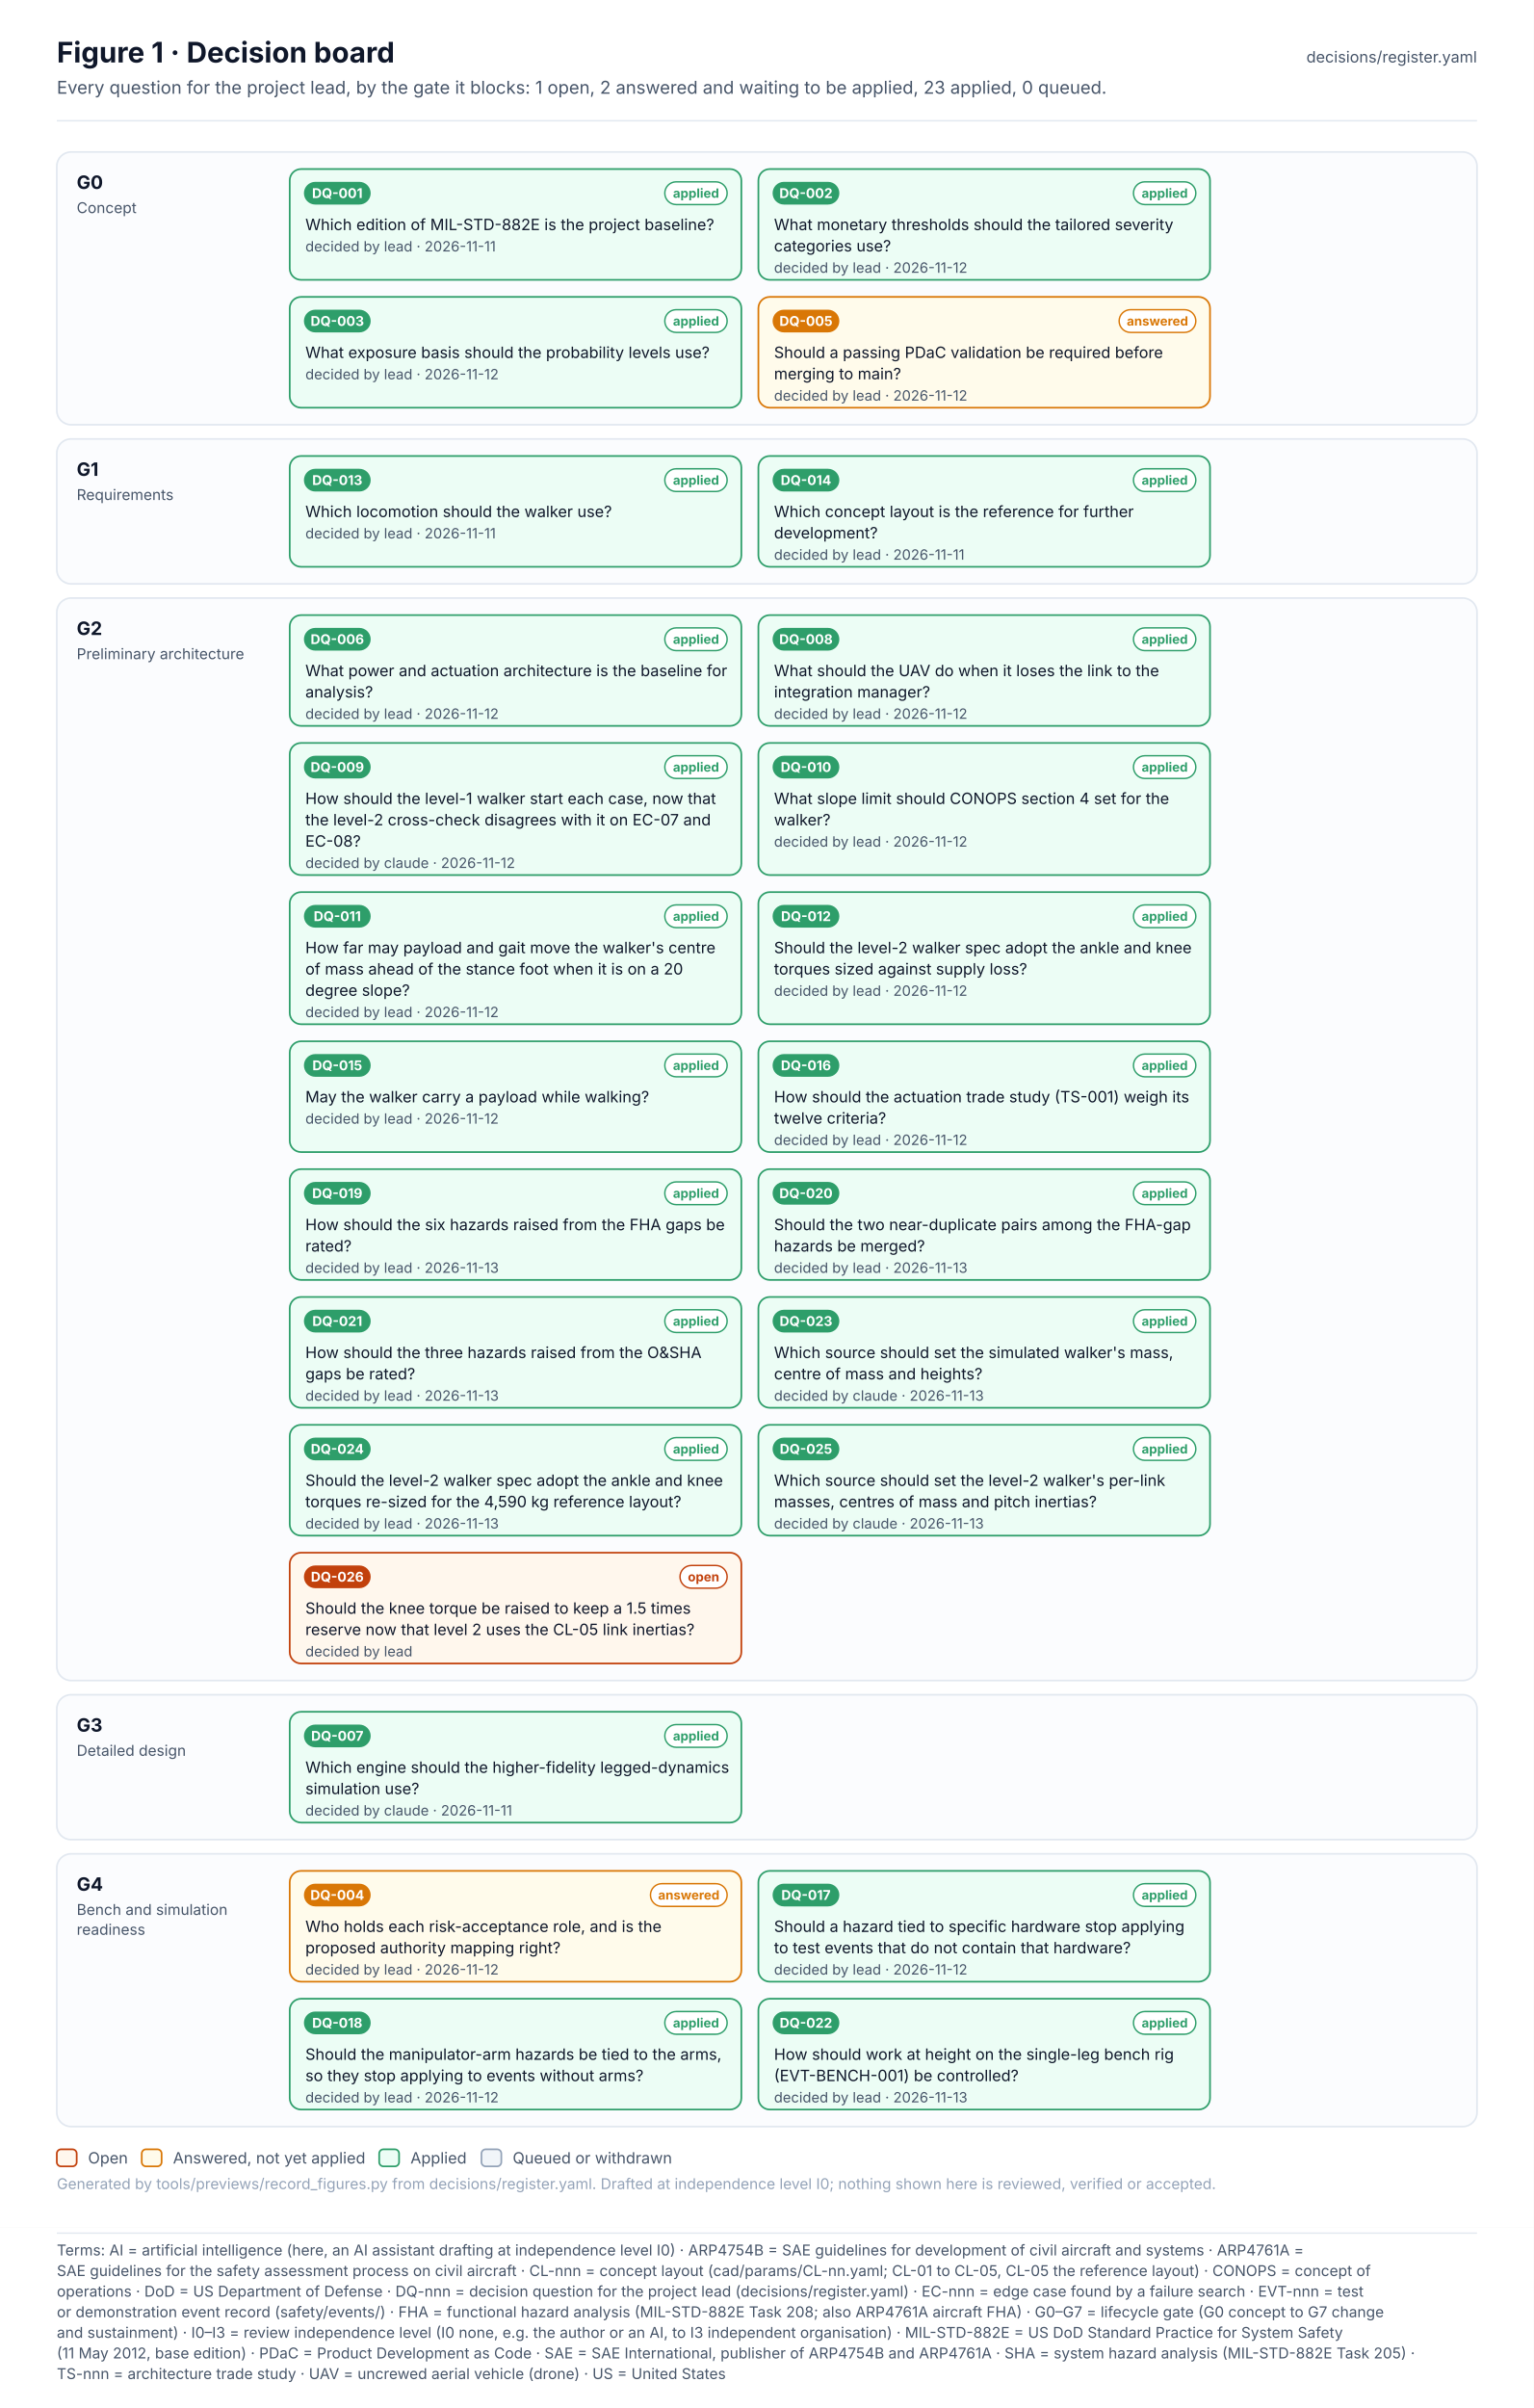
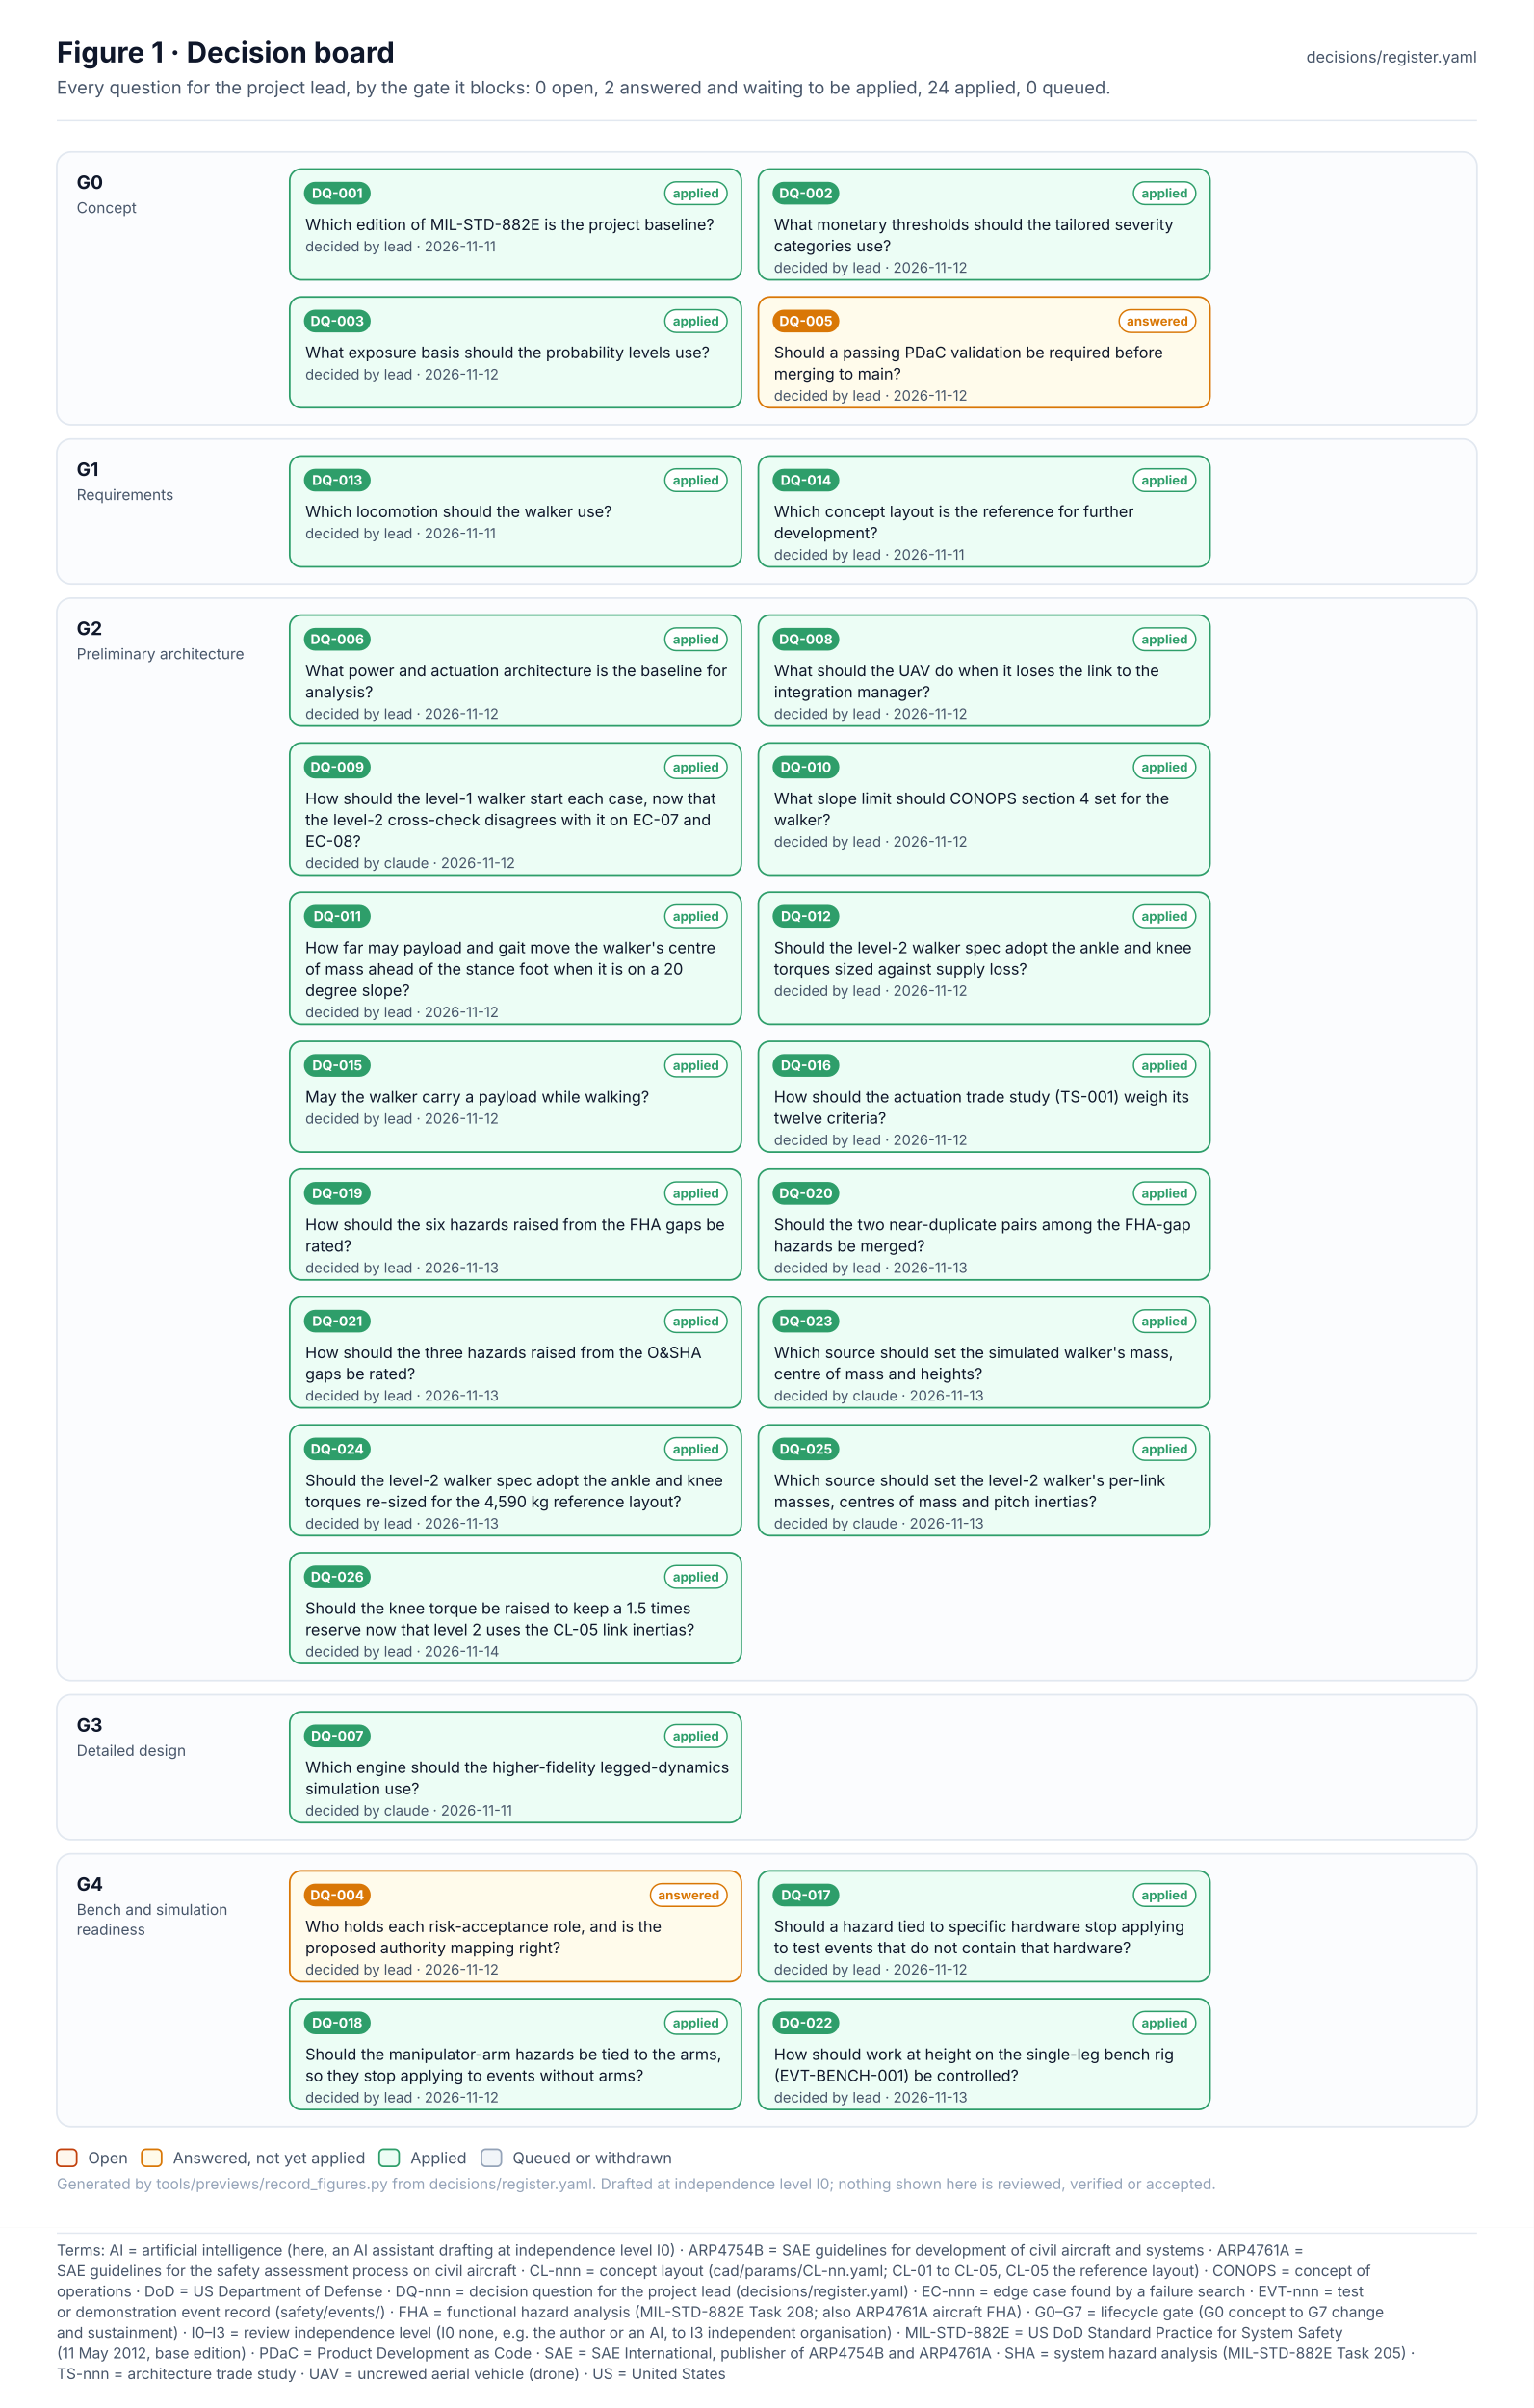
<svg xmlns="http://www.w3.org/2000/svg" width="1080" height="1695.1" viewBox="0 0 1080 1695.1" font-family="Inter, 'Segoe UI', Helvetica, Arial, sans-serif" role="img">
  <defs>
    <pattern id="hatch" patternUnits="userSpaceOnUse" width="6" height="6" patternTransform="rotate(45)">
      <rect width="6" height="6" fill="#F1F5F9" />
      <line x1="0" y1="0" x2="0" y2="6" stroke="#E2E8F0" stroke-width="2" />
    </pattern>
    <marker id="arr-ink" viewBox="0 0 10 10" refX="9" refY="5" markerWidth="7" markerHeight="7" orient="auto-start-reverse">
      <path d="M0 0 L10 5 L0 10 z" fill="#475569" />
    </marker>
    <marker id="dia-ink" viewBox="0 0 16 10" refX="15" refY="5" markerWidth="12" markerHeight="8" orient="auto-start-reverse">
      <path d="M1 5 L8 1 L15 5 L8 9 z" fill="#475569" />
    </marker>
    <marker id="tri-ink" viewBox="0 0 12 12" refX="11" refY="6" markerWidth="10" markerHeight="10" orient="auto-start-reverse">
      <path d="M1 1 L11 6 L1 11 z" fill="#FFFFFF" stroke="#475569" stroke-width="1.2" />
    </marker>
    <marker id="arr-system" viewBox="0 0 10 10" refX="9" refY="5" markerWidth="7" markerHeight="7" orient="auto-start-reverse">
      <path d="M0 0 L10 5 L0 10 z" fill="#4F46E5" />
    </marker>
    <marker id="dia-system" viewBox="0 0 16 10" refX="15" refY="5" markerWidth="12" markerHeight="8" orient="auto-start-reverse">
      <path d="M1 5 L8 1 L15 5 L8 9 z" fill="#4F46E5" />
    </marker>
    <marker id="tri-system" viewBox="0 0 12 12" refX="11" refY="6" markerWidth="10" markerHeight="10" orient="auto-start-reverse">
      <path d="M1 1 L11 6 L1 11 z" fill="#FFFFFF" stroke="#4F46E5" stroke-width="1.2" />
    </marker>
    <marker id="arr-software" viewBox="0 0 10 10" refX="9" refY="5" markerWidth="7" markerHeight="7" orient="auto-start-reverse">
      <path d="M0 0 L10 5 L0 10 z" fill="#0F766E" />
    </marker>
    <marker id="dia-software" viewBox="0 0 16 10" refX="15" refY="5" markerWidth="12" markerHeight="8" orient="auto-start-reverse">
      <path d="M1 5 L8 1 L15 5 L8 9 z" fill="#0F766E" />
    </marker>
    <marker id="tri-software" viewBox="0 0 12 12" refX="11" refY="6" markerWidth="10" markerHeight="10" orient="auto-start-reverse">
      <path d="M1 1 L11 6 L1 11 z" fill="#FFFFFF" stroke="#0F766E" stroke-width="1.2" />
    </marker>
    <marker id="arr-safety" viewBox="0 0 10 10" refX="9" refY="5" markerWidth="7" markerHeight="7" orient="auto-start-reverse">
      <path d="M0 0 L10 5 L0 10 z" fill="#C2410C" />
    </marker>
    <marker id="dia-safety" viewBox="0 0 16 10" refX="15" refY="5" markerWidth="12" markerHeight="8" orient="auto-start-reverse">
      <path d="M1 5 L8 1 L15 5 L8 9 z" fill="#C2410C" />
    </marker>
    <marker id="tri-safety" viewBox="0 0 12 12" refX="11" refY="6" markerWidth="10" markerHeight="10" orient="auto-start-reverse">
      <path d="M1 1 L11 6 L1 11 z" fill="#FFFFFF" stroke="#C2410C" stroke-width="1.2" />
    </marker>
    <marker id="arr-interface" viewBox="0 0 10 10" refX="9" refY="5" markerWidth="7" markerHeight="7" orient="auto-start-reverse">
      <path d="M0 0 L10 5 L0 10 z" fill="#7C3AED" />
    </marker>
    <marker id="dia-interface" viewBox="0 0 16 10" refX="15" refY="5" markerWidth="12" markerHeight="8" orient="auto-start-reverse">
      <path d="M1 5 L8 1 L15 5 L8 9 z" fill="#7C3AED" />
    </marker>
    <marker id="tri-interface" viewBox="0 0 12 12" refX="11" refY="6" markerWidth="10" markerHeight="10" orient="auto-start-reverse">
      <path d="M1 1 L11 6 L1 11 z" fill="#FFFFFF" stroke="#7C3AED" stroke-width="1.2" />
    </marker>
    <marker id="arr-external" viewBox="0 0 10 10" refX="9" refY="5" markerWidth="7" markerHeight="7" orient="auto-start-reverse">
      <path d="M0 0 L10 5 L0 10 z" fill="#64748B" />
    </marker>
    <marker id="dia-external" viewBox="0 0 16 10" refX="15" refY="5" markerWidth="12" markerHeight="8" orient="auto-start-reverse">
      <path d="M1 5 L8 1 L15 5 L8 9 z" fill="#64748B" />
    </marker>
    <marker id="tri-external" viewBox="0 0 12 12" refX="11" refY="6" markerWidth="10" markerHeight="10" orient="auto-start-reverse">
      <path d="M1 1 L11 6 L1 11 z" fill="#FFFFFF" stroke="#64748B" stroke-width="1.2" />
    </marker>
    <marker id="arr-work" viewBox="0 0 10 10" refX="9" refY="5" markerWidth="7" markerHeight="7" orient="auto-start-reverse">
      <path d="M0 0 L10 5 L0 10 z" fill="#475569" />
    </marker>
    <marker id="dia-work" viewBox="0 0 16 10" refX="15" refY="5" markerWidth="12" markerHeight="8" orient="auto-start-reverse">
      <path d="M1 5 L8 1 L15 5 L8 9 z" fill="#475569" />
    </marker>
    <marker id="tri-work" viewBox="0 0 12 12" refX="11" refY="6" markerWidth="10" markerHeight="10" orient="auto-start-reverse">
      <path d="M1 1 L11 6 L1 11 z" fill="#FFFFFF" stroke="#475569" stroke-width="1.2" />
    </marker>
    <marker id="arr-muted" viewBox="0 0 10 10" refX="9" refY="5" markerWidth="7" markerHeight="7" orient="auto-start-reverse">
      <path d="M0 0 L10 5 L0 10 z" fill="#94A3B8" />
    </marker>
    <marker id="dia-muted" viewBox="0 0 16 10" refX="15" refY="5" markerWidth="12" markerHeight="8" orient="auto-start-reverse">
      <path d="M1 5 L8 1 L15 5 L8 9 z" fill="#94A3B8" />
    </marker>
    <marker id="tri-muted" viewBox="0 0 12 12" refX="11" refY="6" markerWidth="10" markerHeight="10" orient="auto-start-reverse">
      <path d="M1 1 L11 6 L1 11 z" fill="#FFFFFF" stroke="#94A3B8" stroke-width="1.2" />
    </marker>
    <marker id="arr-current" viewBox="0 0 10 10" refX="9" refY="5" markerWidth="7" markerHeight="7" orient="auto-start-reverse">
      <path d="M0 0 L10 5 L0 10 z" fill="#0F172A" />
    </marker>
    <marker id="dia-current" viewBox="0 0 16 10" refX="15" refY="5" markerWidth="12" markerHeight="8" orient="auto-start-reverse">
      <path d="M1 5 L8 1 L15 5 L8 9 z" fill="#0F172A" />
    </marker>
    <marker id="tri-current" viewBox="0 0 12 12" refX="11" refY="6" markerWidth="10" markerHeight="10" orient="auto-start-reverse">
      <path d="M1 1 L11 6 L1 11 z" fill="#FFFFFF" stroke="#0F172A" stroke-width="1.2" />
    </marker>
    <marker id="arr-ok" viewBox="0 0 10 10" refX="9" refY="5" markerWidth="7" markerHeight="7" orient="auto-start-reverse">
      <path d="M0 0 L10 5 L0 10 z" fill="#2E9E6A" />
    </marker>
    <marker id="dia-ok" viewBox="0 0 16 10" refX="15" refY="5" markerWidth="12" markerHeight="8" orient="auto-start-reverse">
      <path d="M1 5 L8 1 L15 5 L8 9 z" fill="#2E9E6A" />
    </marker>
    <marker id="tri-ok" viewBox="0 0 12 12" refX="11" refY="6" markerWidth="10" markerHeight="10" orient="auto-start-reverse">
      <path d="M1 1 L11 6 L1 11 z" fill="#FFFFFF" stroke="#2E9E6A" stroke-width="1.2" />
    </marker>
    <marker id="arr-amber" viewBox="0 0 10 10" refX="9" refY="5" markerWidth="7" markerHeight="7" orient="auto-start-reverse">
      <path d="M0 0 L10 5 L0 10 z" fill="#D97706" />
    </marker>
    <marker id="dia-amber" viewBox="0 0 16 10" refX="15" refY="5" markerWidth="12" markerHeight="8" orient="auto-start-reverse">
      <path d="M1 5 L8 1 L15 5 L8 9 z" fill="#D97706" />
    </marker>
    <marker id="tri-amber" viewBox="0 0 12 12" refX="11" refY="6" markerWidth="10" markerHeight="10" orient="auto-start-reverse">
      <path d="M1 1 L11 6 L1 11 z" fill="#FFFFFF" stroke="#D97706" stroke-width="1.2" />
    </marker>
    <marker id="arr-red" viewBox="0 0 10 10" refX="9" refY="5" markerWidth="7" markerHeight="7" orient="auto-start-reverse">
      <path d="M0 0 L10 5 L0 10 z" fill="#D2553F" />
    </marker>
    <marker id="dia-red" viewBox="0 0 16 10" refX="15" refY="5" markerWidth="12" markerHeight="8" orient="auto-start-reverse">
      <path d="M1 5 L8 1 L15 5 L8 9 z" fill="#D2553F" />
    </marker>
    <marker id="tri-red" viewBox="0 0 12 12" refX="11" refY="6" markerWidth="10" markerHeight="10" orient="auto-start-reverse">
      <path d="M1 1 L11 6 L1 11 z" fill="#FFFFFF" stroke="#D2553F" stroke-width="1.2" />
    </marker>
  </defs>
  <rect x="0" y="0" width="1080" height="1568" rx="0" fill="#FFFFFF" stroke="none" stroke-width="0" />
  <text x="40" y="44" font-size="20" fill="#0F172A" font-weight="700">Figure 1 · Decision board</text>
-   <text x="40" y="66" font-size="12.5" fill="#475569">Every question for the project lead, by the gate it blocks: 1 open, 2 answered and waiting to be applied, 23 applied, 0 queued.</text>
+   <text x="40" y="66" font-size="12.5" fill="#475569">Every question for the project lead, by the gate it blocks: 0 open, 2 answered and waiting to be applied, 24 applied, 0 queued.</text>
  <text x="1040" y="44" font-size="11" fill="#475569" text-anchor="end">decisions/register.yaml</text>
  <line x1="40" y1="85" x2="1040" y2="85" stroke="#E2E8F0" stroke-width="1" />
  <g transform="translate(0 107)">
    <rect x="40" y="0" width="1000" height="192" rx="10" fill="#FBFCFE" stroke="#E2E8F0" stroke-width="1.2" />
    <text x="54" y="26" font-size="13" fill="#0F172A" font-weight="700">G0</text>
    <text x="54" y="43" font-size="10.5" fill="#475569">Concept</text>
    <rect x="204" y="12" width="318" height="78" rx="8" fill="#ECFDF5" stroke="#2E9E6A" stroke-width="1.2" />
    <rect x="214" y="21" width="47" height="16" rx="8.0" fill="#2E9E6A" stroke="none" stroke-width="1" />
    <text x="237.5" y="32.4" font-size="9.5" fill="#FFFFFF" font-weight="700" text-anchor="middle">DQ-001</text>
    <rect x="468.1" y="21" width="43.9" height="16" rx="8.0" fill="#FFFFFF" stroke="#2E9E6A" stroke-width="1" />
    <text x="490.1" y="32.2" font-size="9" fill="#2E9E6A" font-weight="700" text-anchor="middle">applied</text>
    <text x="215" y="55" font-size="11" fill="#0F172A">Which edition of MIL-STD-882E is the project baseline?</text>
    <text x="215" y="70" font-size="10" fill="#475569">decided by lead · 2026-11-11</text>
    <rect x="534" y="12" width="318" height="78" rx="8" fill="#ECFDF5" stroke="#2E9E6A" stroke-width="1.2" />
    <rect x="544" y="21" width="47" height="16" rx="8.0" fill="#2E9E6A" stroke="none" stroke-width="1" />
    <text x="567.5" y="32.4" font-size="9.5" fill="#FFFFFF" font-weight="700" text-anchor="middle">DQ-002</text>
    <rect x="798.1" y="21" width="43.9" height="16" rx="8.0" fill="#FFFFFF" stroke="#2E9E6A" stroke-width="1" />
    <text x="820.1" y="32.2" font-size="9" fill="#2E9E6A" font-weight="700" text-anchor="middle">applied</text>
    <text x="545" y="55" font-size="11" fill="#0F172A">What monetary thresholds should the tailored severity</text>
    <text x="545" y="70" font-size="11" fill="#0F172A">categories use?</text>
    <text x="545" y="85" font-size="10" fill="#475569">decided by lead · 2026-11-12</text>
    <rect x="204" y="102" width="318" height="78" rx="8" fill="#ECFDF5" stroke="#2E9E6A" stroke-width="1.2" />
    <rect x="214" y="111" width="47" height="16" rx="8.0" fill="#2E9E6A" stroke="none" stroke-width="1" />
    <text x="237.5" y="122.4" font-size="9.5" fill="#FFFFFF" font-weight="700" text-anchor="middle">DQ-003</text>
    <rect x="468.1" y="111" width="43.9" height="16" rx="8.0" fill="#FFFFFF" stroke="#2E9E6A" stroke-width="1" />
    <text x="490.1" y="122.2" font-size="9" fill="#2E9E6A" font-weight="700" text-anchor="middle">applied</text>
    <text x="215" y="145" font-size="11" fill="#0F172A">What exposure basis should the probability levels use?</text>
    <text x="215" y="160" font-size="10" fill="#475569">decided by lead · 2026-11-12</text>
    <rect x="534" y="102" width="318" height="78" rx="8" fill="#FFFBEB" stroke="#D97706" stroke-width="1.2" />
    <rect x="544" y="111" width="47" height="16" rx="8.0" fill="#D97706" stroke="none" stroke-width="1" />
    <text x="567.5" y="122.4" font-size="9.5" fill="#FFFFFF" font-weight="700" text-anchor="middle">DQ-005</text>
    <rect x="788" y="111" width="54" height="16" rx="8.0" fill="#FFFFFF" stroke="#D97706" stroke-width="1" />
    <text x="815" y="122.2" font-size="9" fill="#D97706" font-weight="700" text-anchor="middle">answered</text>
    <text x="545" y="145" font-size="11" fill="#0F172A">Should a passing PDaC validation be required before</text>
    <text x="545" y="160" font-size="11" fill="#0F172A">merging to main?</text>
    <text x="545" y="175" font-size="10" fill="#475569">decided by lead · 2026-11-12</text>
    <rect x="40" y="202" width="1000" height="102" rx="10" fill="#FBFCFE" stroke="#E2E8F0" stroke-width="1.2" />
    <text x="54" y="228" font-size="13" fill="#0F172A" font-weight="700">G1</text>
    <text x="54" y="245" font-size="10.5" fill="#475569">Requirements</text>
    <rect x="204" y="214" width="318" height="78" rx="8" fill="#ECFDF5" stroke="#2E9E6A" stroke-width="1.2" />
    <rect x="214" y="223" width="47" height="16" rx="8.0" fill="#2E9E6A" stroke="none" stroke-width="1" />
    <text x="237.5" y="234.4" font-size="9.5" fill="#FFFFFF" font-weight="700" text-anchor="middle">DQ-013</text>
    <rect x="468.1" y="223" width="43.9" height="16" rx="8.0" fill="#FFFFFF" stroke="#2E9E6A" stroke-width="1" />
    <text x="490.1" y="234.2" font-size="9" fill="#2E9E6A" font-weight="700" text-anchor="middle">applied</text>
    <text x="215" y="257" font-size="11" fill="#0F172A">Which locomotion should the walker use?</text>
    <text x="215" y="272" font-size="10" fill="#475569">decided by lead · 2026-11-11</text>
    <rect x="534" y="214" width="318" height="78" rx="8" fill="#ECFDF5" stroke="#2E9E6A" stroke-width="1.2" />
    <rect x="544" y="223" width="47" height="16" rx="8.0" fill="#2E9E6A" stroke="none" stroke-width="1" />
    <text x="567.5" y="234.4" font-size="9.5" fill="#FFFFFF" font-weight="700" text-anchor="middle">DQ-014</text>
    <rect x="798.1" y="223" width="43.9" height="16" rx="8.0" fill="#FFFFFF" stroke="#2E9E6A" stroke-width="1" />
    <text x="820.1" y="234.2" font-size="9" fill="#2E9E6A" font-weight="700" text-anchor="middle">applied</text>
    <text x="545" y="257" font-size="11" fill="#0F172A">Which concept layout is the reference for further</text>
    <text x="545" y="272" font-size="11" fill="#0F172A">development?</text>
    <text x="545" y="287" font-size="10" fill="#475569">decided by lead · 2026-11-11</text>
    <rect x="40" y="314" width="1000" height="762" rx="10" fill="#FBFCFE" stroke="#E2E8F0" stroke-width="1.2" />
    <text x="54" y="340" font-size="13" fill="#0F172A" font-weight="700">G2</text>
    <text x="54" y="357" font-size="10.5" fill="#475569">Preliminary architecture</text>
    <rect x="204" y="326" width="318" height="78" rx="8" fill="#ECFDF5" stroke="#2E9E6A" stroke-width="1.2" />
    <rect x="214" y="335" width="47" height="16" rx="8.0" fill="#2E9E6A" stroke="none" stroke-width="1" />
    <text x="237.5" y="346.4" font-size="9.5" fill="#FFFFFF" font-weight="700" text-anchor="middle">DQ-006</text>
    <rect x="468.1" y="335" width="43.9" height="16" rx="8.0" fill="#FFFFFF" stroke="#2E9E6A" stroke-width="1" />
    <text x="490.1" y="346.2" font-size="9" fill="#2E9E6A" font-weight="700" text-anchor="middle">applied</text>
    <text x="215" y="369" font-size="11" fill="#0F172A">What power and actuation architecture is the baseline for</text>
    <text x="215" y="384" font-size="11" fill="#0F172A">analysis?</text>
    <text x="215" y="399" font-size="10" fill="#475569">decided by lead · 2026-11-12</text>
    <rect x="534" y="326" width="318" height="78" rx="8" fill="#ECFDF5" stroke="#2E9E6A" stroke-width="1.2" />
    <rect x="544" y="335" width="47" height="16" rx="8.0" fill="#2E9E6A" stroke="none" stroke-width="1" />
    <text x="567.5" y="346.4" font-size="9.5" fill="#FFFFFF" font-weight="700" text-anchor="middle">DQ-008</text>
    <rect x="798.1" y="335" width="43.9" height="16" rx="8.0" fill="#FFFFFF" stroke="#2E9E6A" stroke-width="1" />
    <text x="820.1" y="346.2" font-size="9" fill="#2E9E6A" font-weight="700" text-anchor="middle">applied</text>
    <text x="545" y="369" font-size="11" fill="#0F172A">What should the UAV do when it loses the link to the</text>
    <text x="545" y="384" font-size="11" fill="#0F172A">integration manager?</text>
    <text x="545" y="399" font-size="10" fill="#475569">decided by lead · 2026-11-12</text>
    <rect x="204" y="416" width="318" height="93" rx="8" fill="#ECFDF5" stroke="#2E9E6A" stroke-width="1.2" />
    <rect x="214" y="425" width="47" height="16" rx="8.0" fill="#2E9E6A" stroke="none" stroke-width="1" />
    <text x="237.5" y="436.4" font-size="9.5" fill="#FFFFFF" font-weight="700" text-anchor="middle">DQ-009</text>
    <rect x="468.1" y="425" width="43.9" height="16" rx="8.0" fill="#FFFFFF" stroke="#2E9E6A" stroke-width="1" />
    <text x="490.1" y="436.2" font-size="9" fill="#2E9E6A" font-weight="700" text-anchor="middle">applied</text>
    <text x="215" y="459" font-size="11" fill="#0F172A">How should the level-1 walker start each case, now that</text>
    <text x="215" y="474" font-size="11" fill="#0F172A">the level-2 cross-check disagrees with it on EC-07 and</text>
    <text x="215" y="489" font-size="11" fill="#0F172A">EC-08?</text>
    <text x="215" y="504" font-size="10" fill="#475569">decided by claude · 2026-11-12</text>
    <rect x="534" y="416" width="318" height="93" rx="8" fill="#ECFDF5" stroke="#2E9E6A" stroke-width="1.2" />
    <rect x="544" y="425" width="47" height="16" rx="8.0" fill="#2E9E6A" stroke="none" stroke-width="1" />
    <text x="567.5" y="436.4" font-size="9.5" fill="#FFFFFF" font-weight="700" text-anchor="middle">DQ-010</text>
    <rect x="798.1" y="425" width="43.9" height="16" rx="8.0" fill="#FFFFFF" stroke="#2E9E6A" stroke-width="1" />
    <text x="820.1" y="436.2" font-size="9" fill="#2E9E6A" font-weight="700" text-anchor="middle">applied</text>
    <text x="545" y="459" font-size="11" fill="#0F172A">What slope limit should CONOPS section 4 set for the</text>
    <text x="545" y="474" font-size="11" fill="#0F172A">walker?</text>
    <text x="545" y="489" font-size="10" fill="#475569">decided by lead · 2026-11-12</text>
    <rect x="204" y="521" width="318" height="93" rx="8" fill="#ECFDF5" stroke="#2E9E6A" stroke-width="1.2" />
    <rect x="214" y="530" width="47" height="16" rx="8.0" fill="#2E9E6A" stroke="none" stroke-width="1" />
    <text x="237.5" y="541.4" font-size="9.5" fill="#FFFFFF" font-weight="700" text-anchor="middle">DQ-011</text>
    <rect x="468.1" y="530" width="43.9" height="16" rx="8.0" fill="#FFFFFF" stroke="#2E9E6A" stroke-width="1" />
    <text x="490.1" y="541.2" font-size="9" fill="#2E9E6A" font-weight="700" text-anchor="middle">applied</text>
    <text x="215" y="564" font-size="11" fill="#0F172A">How far may payload and gait move the walker's centre</text>
    <text x="215" y="579" font-size="11" fill="#0F172A">of mass ahead of the stance foot when it is on a 20</text>
    <text x="215" y="594" font-size="11" fill="#0F172A">degree slope?</text>
    <text x="215" y="609" font-size="10" fill="#475569">decided by lead · 2026-11-12</text>
    <rect x="534" y="521" width="318" height="93" rx="8" fill="#ECFDF5" stroke="#2E9E6A" stroke-width="1.2" />
    <rect x="544" y="530" width="47" height="16" rx="8.0" fill="#2E9E6A" stroke="none" stroke-width="1" />
    <text x="567.5" y="541.4" font-size="9.5" fill="#FFFFFF" font-weight="700" text-anchor="middle">DQ-012</text>
    <rect x="798.1" y="530" width="43.9" height="16" rx="8.0" fill="#FFFFFF" stroke="#2E9E6A" stroke-width="1" />
    <text x="820.1" y="541.2" font-size="9" fill="#2E9E6A" font-weight="700" text-anchor="middle">applied</text>
    <text x="545" y="564" font-size="11" fill="#0F172A">Should the level-2 walker spec adopt the ankle and knee</text>
    <text x="545" y="579" font-size="11" fill="#0F172A">torques sized against supply loss?</text>
    <text x="545" y="594" font-size="10" fill="#475569">decided by lead · 2026-11-12</text>
    <rect x="204" y="626" width="318" height="78" rx="8" fill="#ECFDF5" stroke="#2E9E6A" stroke-width="1.2" />
    <rect x="214" y="635" width="47" height="16" rx="8.0" fill="#2E9E6A" stroke="none" stroke-width="1" />
    <text x="237.5" y="646.4" font-size="9.5" fill="#FFFFFF" font-weight="700" text-anchor="middle">DQ-015</text>
    <rect x="468.1" y="635" width="43.9" height="16" rx="8.0" fill="#FFFFFF" stroke="#2E9E6A" stroke-width="1" />
    <text x="490.1" y="646.2" font-size="9" fill="#2E9E6A" font-weight="700" text-anchor="middle">applied</text>
    <text x="215" y="669" font-size="11" fill="#0F172A">May the walker carry a payload while walking?</text>
    <text x="215" y="684" font-size="10" fill="#475569">decided by lead · 2026-11-12</text>
    <rect x="534" y="626" width="318" height="78" rx="8" fill="#ECFDF5" stroke="#2E9E6A" stroke-width="1.2" />
    <rect x="544" y="635" width="47" height="16" rx="8.0" fill="#2E9E6A" stroke="none" stroke-width="1" />
    <text x="567.5" y="646.4" font-size="9.5" fill="#FFFFFF" font-weight="700" text-anchor="middle">DQ-016</text>
    <rect x="798.1" y="635" width="43.9" height="16" rx="8.0" fill="#FFFFFF" stroke="#2E9E6A" stroke-width="1" />
    <text x="820.1" y="646.2" font-size="9" fill="#2E9E6A" font-weight="700" text-anchor="middle">applied</text>
    <text x="545" y="669" font-size="11" fill="#0F172A">How should the actuation trade study (TS-001) weigh its</text>
    <text x="545" y="684" font-size="11" fill="#0F172A">twelve criteria?</text>
    <text x="545" y="699" font-size="10" fill="#475569">decided by lead · 2026-11-12</text>
    <rect x="204" y="716" width="318" height="78" rx="8" fill="#ECFDF5" stroke="#2E9E6A" stroke-width="1.2" />
    <rect x="214" y="725" width="47" height="16" rx="8.0" fill="#2E9E6A" stroke="none" stroke-width="1" />
    <text x="237.5" y="736.4" font-size="9.5" fill="#FFFFFF" font-weight="700" text-anchor="middle">DQ-019</text>
    <rect x="468.1" y="725" width="43.9" height="16" rx="8.0" fill="#FFFFFF" stroke="#2E9E6A" stroke-width="1" />
    <text x="490.1" y="736.2" font-size="9" fill="#2E9E6A" font-weight="700" text-anchor="middle">applied</text>
    <text x="215" y="759" font-size="11" fill="#0F172A">How should the six hazards raised from the FHA gaps be</text>
    <text x="215" y="774" font-size="11" fill="#0F172A">rated?</text>
    <text x="215" y="789" font-size="10" fill="#475569">decided by lead · 2026-11-13</text>
    <rect x="534" y="716" width="318" height="78" rx="8" fill="#ECFDF5" stroke="#2E9E6A" stroke-width="1.2" />
    <rect x="544" y="725" width="47" height="16" rx="8.0" fill="#2E9E6A" stroke="none" stroke-width="1" />
    <text x="567.5" y="736.4" font-size="9.5" fill="#FFFFFF" font-weight="700" text-anchor="middle">DQ-020</text>
    <rect x="798.1" y="725" width="43.9" height="16" rx="8.0" fill="#FFFFFF" stroke="#2E9E6A" stroke-width="1" />
    <text x="820.1" y="736.2" font-size="9" fill="#2E9E6A" font-weight="700" text-anchor="middle">applied</text>
    <text x="545" y="759" font-size="11" fill="#0F172A">Should the two near-duplicate pairs among the FHA-gap</text>
    <text x="545" y="774" font-size="11" fill="#0F172A">hazards be merged?</text>
    <text x="545" y="789" font-size="10" fill="#475569">decided by lead · 2026-11-13</text>
    <rect x="204" y="806" width="318" height="78" rx="8" fill="#ECFDF5" stroke="#2E9E6A" stroke-width="1.2" />
    <rect x="214" y="815" width="47" height="16" rx="8.0" fill="#2E9E6A" stroke="none" stroke-width="1" />
    <text x="237.5" y="826.4" font-size="9.5" fill="#FFFFFF" font-weight="700" text-anchor="middle">DQ-021</text>
    <rect x="468.1" y="815" width="43.9" height="16" rx="8.0" fill="#FFFFFF" stroke="#2E9E6A" stroke-width="1" />
    <text x="490.1" y="826.2" font-size="9" fill="#2E9E6A" font-weight="700" text-anchor="middle">applied</text>
    <text x="215" y="849" font-size="11" fill="#0F172A">How should the three hazards raised from the O&amp;SHA</text>
    <text x="215" y="864" font-size="11" fill="#0F172A">gaps be rated?</text>
    <text x="215" y="879" font-size="10" fill="#475569">decided by lead · 2026-11-13</text>
    <rect x="534" y="806" width="318" height="78" rx="8" fill="#ECFDF5" stroke="#2E9E6A" stroke-width="1.2" />
    <rect x="544" y="815" width="47" height="16" rx="8.0" fill="#2E9E6A" stroke="none" stroke-width="1" />
    <text x="567.5" y="826.4" font-size="9.5" fill="#FFFFFF" font-weight="700" text-anchor="middle">DQ-023</text>
    <rect x="798.1" y="815" width="43.9" height="16" rx="8.0" fill="#FFFFFF" stroke="#2E9E6A" stroke-width="1" />
    <text x="820.1" y="826.2" font-size="9" fill="#2E9E6A" font-weight="700" text-anchor="middle">applied</text>
    <text x="545" y="849" font-size="11" fill="#0F172A">Which source should set the simulated walker's mass,</text>
    <text x="545" y="864" font-size="11" fill="#0F172A">centre of mass and heights?</text>
    <text x="545" y="879" font-size="10" fill="#475569">decided by claude · 2026-11-13</text>
    <rect x="204" y="896" width="318" height="78" rx="8" fill="#ECFDF5" stroke="#2E9E6A" stroke-width="1.2" />
    <rect x="214" y="905" width="47" height="16" rx="8.0" fill="#2E9E6A" stroke="none" stroke-width="1" />
    <text x="237.5" y="916.4" font-size="9.5" fill="#FFFFFF" font-weight="700" text-anchor="middle">DQ-024</text>
    <rect x="468.1" y="905" width="43.9" height="16" rx="8.0" fill="#FFFFFF" stroke="#2E9E6A" stroke-width="1" />
    <text x="490.1" y="916.2" font-size="9" fill="#2E9E6A" font-weight="700" text-anchor="middle">applied</text>
    <text x="215" y="939" font-size="11" fill="#0F172A">Should the level-2 walker spec adopt the ankle and knee</text>
    <text x="215" y="954" font-size="11" fill="#0F172A">torques re-sized for the 4,590 kg reference layout?</text>
    <text x="215" y="969" font-size="10" fill="#475569">decided by lead · 2026-11-13</text>
    <rect x="534" y="896" width="318" height="78" rx="8" fill="#ECFDF5" stroke="#2E9E6A" stroke-width="1.2" />
    <rect x="544" y="905" width="47" height="16" rx="8.0" fill="#2E9E6A" stroke="none" stroke-width="1" />
    <text x="567.5" y="916.4" font-size="9.5" fill="#FFFFFF" font-weight="700" text-anchor="middle">DQ-025</text>
    <rect x="798.1" y="905" width="43.9" height="16" rx="8.0" fill="#FFFFFF" stroke="#2E9E6A" stroke-width="1" />
    <text x="820.1" y="916.2" font-size="9" fill="#2E9E6A" font-weight="700" text-anchor="middle">applied</text>
    <text x="545" y="939" font-size="11" fill="#0F172A">Which source should set the level-2 walker's per-link</text>
    <text x="545" y="954" font-size="11" fill="#0F172A">masses, centres of mass and pitch inertias?</text>
    <text x="545" y="969" font-size="10" fill="#475569">decided by claude · 2026-11-13</text>
-     <rect x="204" y="986" width="318" height="78" rx="8" fill="#FFF7ED" stroke="#C2410C" stroke-width="1.2" />
-     <rect x="214" y="995" width="47" height="16" rx="8.0" fill="#C2410C" stroke="none" stroke-width="1" />
+     <rect x="204" y="986" width="318" height="78" rx="8" fill="#ECFDF5" stroke="#2E9E6A" stroke-width="1.2" />
+     <rect x="214" y="995" width="47" height="16" rx="8.0" fill="#2E9E6A" stroke="none" stroke-width="1" />
    <text x="237.5" y="1006.4" font-size="9.5" fill="#FFFFFF" font-weight="700" text-anchor="middle">DQ-026</text>
-     <rect x="478.8" y="995" width="33.2" height="16" rx="8.0" fill="#FFFFFF" stroke="#C2410C" stroke-width="1" />
-     <text x="495.4" y="1006.2" font-size="9" fill="#C2410C" font-weight="700" text-anchor="middle">open</text>
+     <rect x="468.1" y="995" width="43.9" height="16" rx="8.0" fill="#FFFFFF" stroke="#2E9E6A" stroke-width="1" />
+     <text x="490.1" y="1006.2" font-size="9" fill="#2E9E6A" font-weight="700" text-anchor="middle">applied</text>
    <text x="215" y="1029" font-size="11" fill="#0F172A">Should the knee torque be raised to keep a 1.5 times</text>
    <text x="215" y="1044" font-size="11" fill="#0F172A">reserve now that level 2 uses the CL-05 link inertias?</text>
-     <text x="215" y="1059" font-size="10" fill="#475569">decided by lead</text>
+     <text x="215" y="1059" font-size="10" fill="#475569">decided by lead · 2026-11-14</text>
    <rect x="40" y="1086" width="1000" height="102" rx="10" fill="#FBFCFE" stroke="#E2E8F0" stroke-width="1.2" />
    <text x="54" y="1112" font-size="13" fill="#0F172A" font-weight="700">G3</text>
    <text x="54" y="1129" font-size="10.5" fill="#475569">Detailed design</text>
    <rect x="204" y="1098" width="318" height="78" rx="8" fill="#ECFDF5" stroke="#2E9E6A" stroke-width="1.2" />
    <rect x="214" y="1107" width="47" height="16" rx="8.0" fill="#2E9E6A" stroke="none" stroke-width="1" />
    <text x="237.5" y="1118.4" font-size="9.5" fill="#FFFFFF" font-weight="700" text-anchor="middle">DQ-007</text>
    <rect x="468.1" y="1107" width="43.9" height="16" rx="8.0" fill="#FFFFFF" stroke="#2E9E6A" stroke-width="1" />
    <text x="490.1" y="1118.2" font-size="9" fill="#2E9E6A" font-weight="700" text-anchor="middle">applied</text>
    <text x="215" y="1141" font-size="11" fill="#0F172A">Which engine should the higher-fidelity legged-dynamics</text>
    <text x="215" y="1156" font-size="11" fill="#0F172A">simulation use?</text>
    <text x="215" y="1171" font-size="10" fill="#475569">decided by claude · 2026-11-11</text>
    <rect x="40" y="1198" width="1000" height="192" rx="10" fill="#FBFCFE" stroke="#E2E8F0" stroke-width="1.2" />
    <text x="54" y="1224" font-size="13" fill="#0F172A" font-weight="700">G4</text>
    <text x="54" y="1241" font-size="10.5" fill="#475569">Bench and simulation</text>
    <text x="54" y="1255" font-size="10.5" fill="#475569">readiness</text>
    <rect x="204" y="1210" width="318" height="78" rx="8" fill="#FFFBEB" stroke="#D97706" stroke-width="1.2" />
    <rect x="214" y="1219" width="47" height="16" rx="8.0" fill="#D97706" stroke="none" stroke-width="1" />
    <text x="237.5" y="1230.4" font-size="9.5" fill="#FFFFFF" font-weight="700" text-anchor="middle">DQ-004</text>
    <rect x="458" y="1219" width="54" height="16" rx="8.0" fill="#FFFFFF" stroke="#D97706" stroke-width="1" />
    <text x="485" y="1230.2" font-size="9" fill="#D97706" font-weight="700" text-anchor="middle">answered</text>
    <text x="215" y="1253" font-size="11" fill="#0F172A">Who holds each risk-acceptance role, and is the</text>
    <text x="215" y="1268" font-size="11" fill="#0F172A">proposed authority mapping right?</text>
    <text x="215" y="1283" font-size="10" fill="#475569">decided by lead · 2026-11-12</text>
    <rect x="534" y="1210" width="318" height="78" rx="8" fill="#ECFDF5" stroke="#2E9E6A" stroke-width="1.2" />
    <rect x="544" y="1219" width="47" height="16" rx="8.0" fill="#2E9E6A" stroke="none" stroke-width="1" />
    <text x="567.5" y="1230.4" font-size="9.5" fill="#FFFFFF" font-weight="700" text-anchor="middle">DQ-017</text>
    <rect x="798.1" y="1219" width="43.9" height="16" rx="8.0" fill="#FFFFFF" stroke="#2E9E6A" stroke-width="1" />
    <text x="820.1" y="1230.2" font-size="9" fill="#2E9E6A" font-weight="700" text-anchor="middle">applied</text>
    <text x="545" y="1253" font-size="11" fill="#0F172A">Should a hazard tied to specific hardware stop applying</text>
    <text x="545" y="1268" font-size="11" fill="#0F172A">to test events that do not contain that hardware?</text>
    <text x="545" y="1283" font-size="10" fill="#475569">decided by lead · 2026-11-12</text>
    <rect x="204" y="1300" width="318" height="78" rx="8" fill="#ECFDF5" stroke="#2E9E6A" stroke-width="1.2" />
    <rect x="214" y="1309" width="47" height="16" rx="8.0" fill="#2E9E6A" stroke="none" stroke-width="1" />
    <text x="237.5" y="1320.4" font-size="9.5" fill="#FFFFFF" font-weight="700" text-anchor="middle">DQ-018</text>
    <rect x="468.1" y="1309" width="43.9" height="16" rx="8.0" fill="#FFFFFF" stroke="#2E9E6A" stroke-width="1" />
    <text x="490.1" y="1320.2" font-size="9" fill="#2E9E6A" font-weight="700" text-anchor="middle">applied</text>
    <text x="215" y="1343" font-size="11" fill="#0F172A">Should the manipulator-arm hazards be tied to the arms,</text>
    <text x="215" y="1358" font-size="11" fill="#0F172A">so they stop applying to events without arms?</text>
    <text x="215" y="1373" font-size="10" fill="#475569">decided by lead · 2026-11-12</text>
    <rect x="534" y="1300" width="318" height="78" rx="8" fill="#ECFDF5" stroke="#2E9E6A" stroke-width="1.2" />
    <rect x="544" y="1309" width="47" height="16" rx="8.0" fill="#2E9E6A" stroke="none" stroke-width="1" />
    <text x="567.5" y="1320.4" font-size="9.5" fill="#FFFFFF" font-weight="700" text-anchor="middle">DQ-022</text>
    <rect x="798.1" y="1309" width="43.9" height="16" rx="8.0" fill="#FFFFFF" stroke="#2E9E6A" stroke-width="1" />
    <text x="820.1" y="1320.2" font-size="9" fill="#2E9E6A" font-weight="700" text-anchor="middle">applied</text>
    <text x="545" y="1343" font-size="11" fill="#0F172A">How should work at height on the single-leg bench rig</text>
    <text x="545" y="1358" font-size="11" fill="#0F172A">(EVT-BENCH-001) be controlled?</text>
    <text x="545" y="1373" font-size="10" fill="#475569">decided by lead · 2026-11-13</text>
  </g>
  <rect x="40" y="1513" width="14" height="12" rx="3" fill="#FFF7ED" stroke="#C2410C" stroke-width="1.2" />
  <text x="62" y="1523" font-size="11" fill="#475569">Open</text>
  <rect x="99.8" y="1513" width="14" height="12" rx="3" fill="#FFFBEB" stroke="#D97706" stroke-width="1.2" />
  <text x="121.8" y="1523" font-size="11" fill="#475569">Answered, not yet applied</text>
  <rect x="267" y="1513" width="14" height="12" rx="3" fill="#ECFDF5" stroke="#2E9E6A" stroke-width="1.2" />
  <text x="289" y="1523" font-size="11" fill="#475569">Applied</text>
  <rect x="339" y="1513" width="14" height="12" rx="3" fill="#F1F5F9" stroke="#94A3B8" stroke-width="1.2" />
  <text x="361" y="1523" font-size="11" fill="#475569">Queued or withdrawn</text>
  <text x="40" y="1541" font-size="10.5" fill="#94A3B8">Generated by tools/previews/record_figures.py from decisions/register.yaml. Drafted at independence level I0; nothing shown here is reviewed, verified or accepted.</text>
  <g class="terms" data-base-h="1568">
    <rect x="0" y="1568" width="1080" height="127.1" fill="#FFFFFF" />
    <line x1="40" y1="1572" x2="1040" y2="1572" stroke="#E2E8F0" stroke-width="1" />
    <text x="40" y="1587.7" font-size="10.5" fill="#475569" font-family="Inter, 'Segoe UI', Helvetica, Arial, sans-serif">Terms: AI = artificial intelligence (here, an AI assistant drafting at independence level I0) · ARP4754B = SAE guidelines for development of civil aircraft and systems · ARP4761A =</text>
    <text x="40" y="1602.2" font-size="10.5" fill="#475569" font-family="Inter, 'Segoe UI', Helvetica, Arial, sans-serif">SAE guidelines for the safety assessment process on civil aircraft · CL-nnn = concept layout (cad/params/CL-nn.yaml; CL-01 to CL-05, CL-05 the reference layout) · CONOPS = concept of</text>
    <text x="40" y="1616.7" font-size="10.5" fill="#475569" font-family="Inter, 'Segoe UI', Helvetica, Arial, sans-serif">operations · DoD = US Department of Defense · DQ-nnn = decision question for the project lead (decisions/register.yaml) · EC-nnn = edge case found by a failure search · EVT-nnn = test</text>
    <text x="40" y="1631.2" font-size="10.5" fill="#475569" font-family="Inter, 'Segoe UI', Helvetica, Arial, sans-serif">or demonstration event record (safety/events/) · FHA = functional hazard analysis (MIL-STD-882E Task 208; also ARP4761A aircraft FHA) · G0–G7 = lifecycle gate (G0 concept to G7 change</text>
    <text x="40" y="1645.7" font-size="10.5" fill="#475569" font-family="Inter, 'Segoe UI', Helvetica, Arial, sans-serif">and sustainment) · I0–I3 = review independence level (I0 none, e.g. the author or an AI, to I3 independent organisation) · MIL-STD-882E = US DoD Standard Practice for System Safety</text>
    <text x="40" y="1660.2" font-size="10.5" fill="#475569" font-family="Inter, 'Segoe UI', Helvetica, Arial, sans-serif">(11 May 2012, base edition) · PDaC = Product Development as Code · SAE = SAE International, publisher of ARP4754B and ARP4761A · SHA = system hazard analysis (MIL-STD-882E Task 205) ·</text>
    <text x="40" y="1674.7" font-size="10.5" fill="#475569" font-family="Inter, 'Segoe UI', Helvetica, Arial, sans-serif">TS-nnn = architecture trade study · UAV = uncrewed aerial vehicle (drone) · US = United States</text>
  </g>
</svg>
